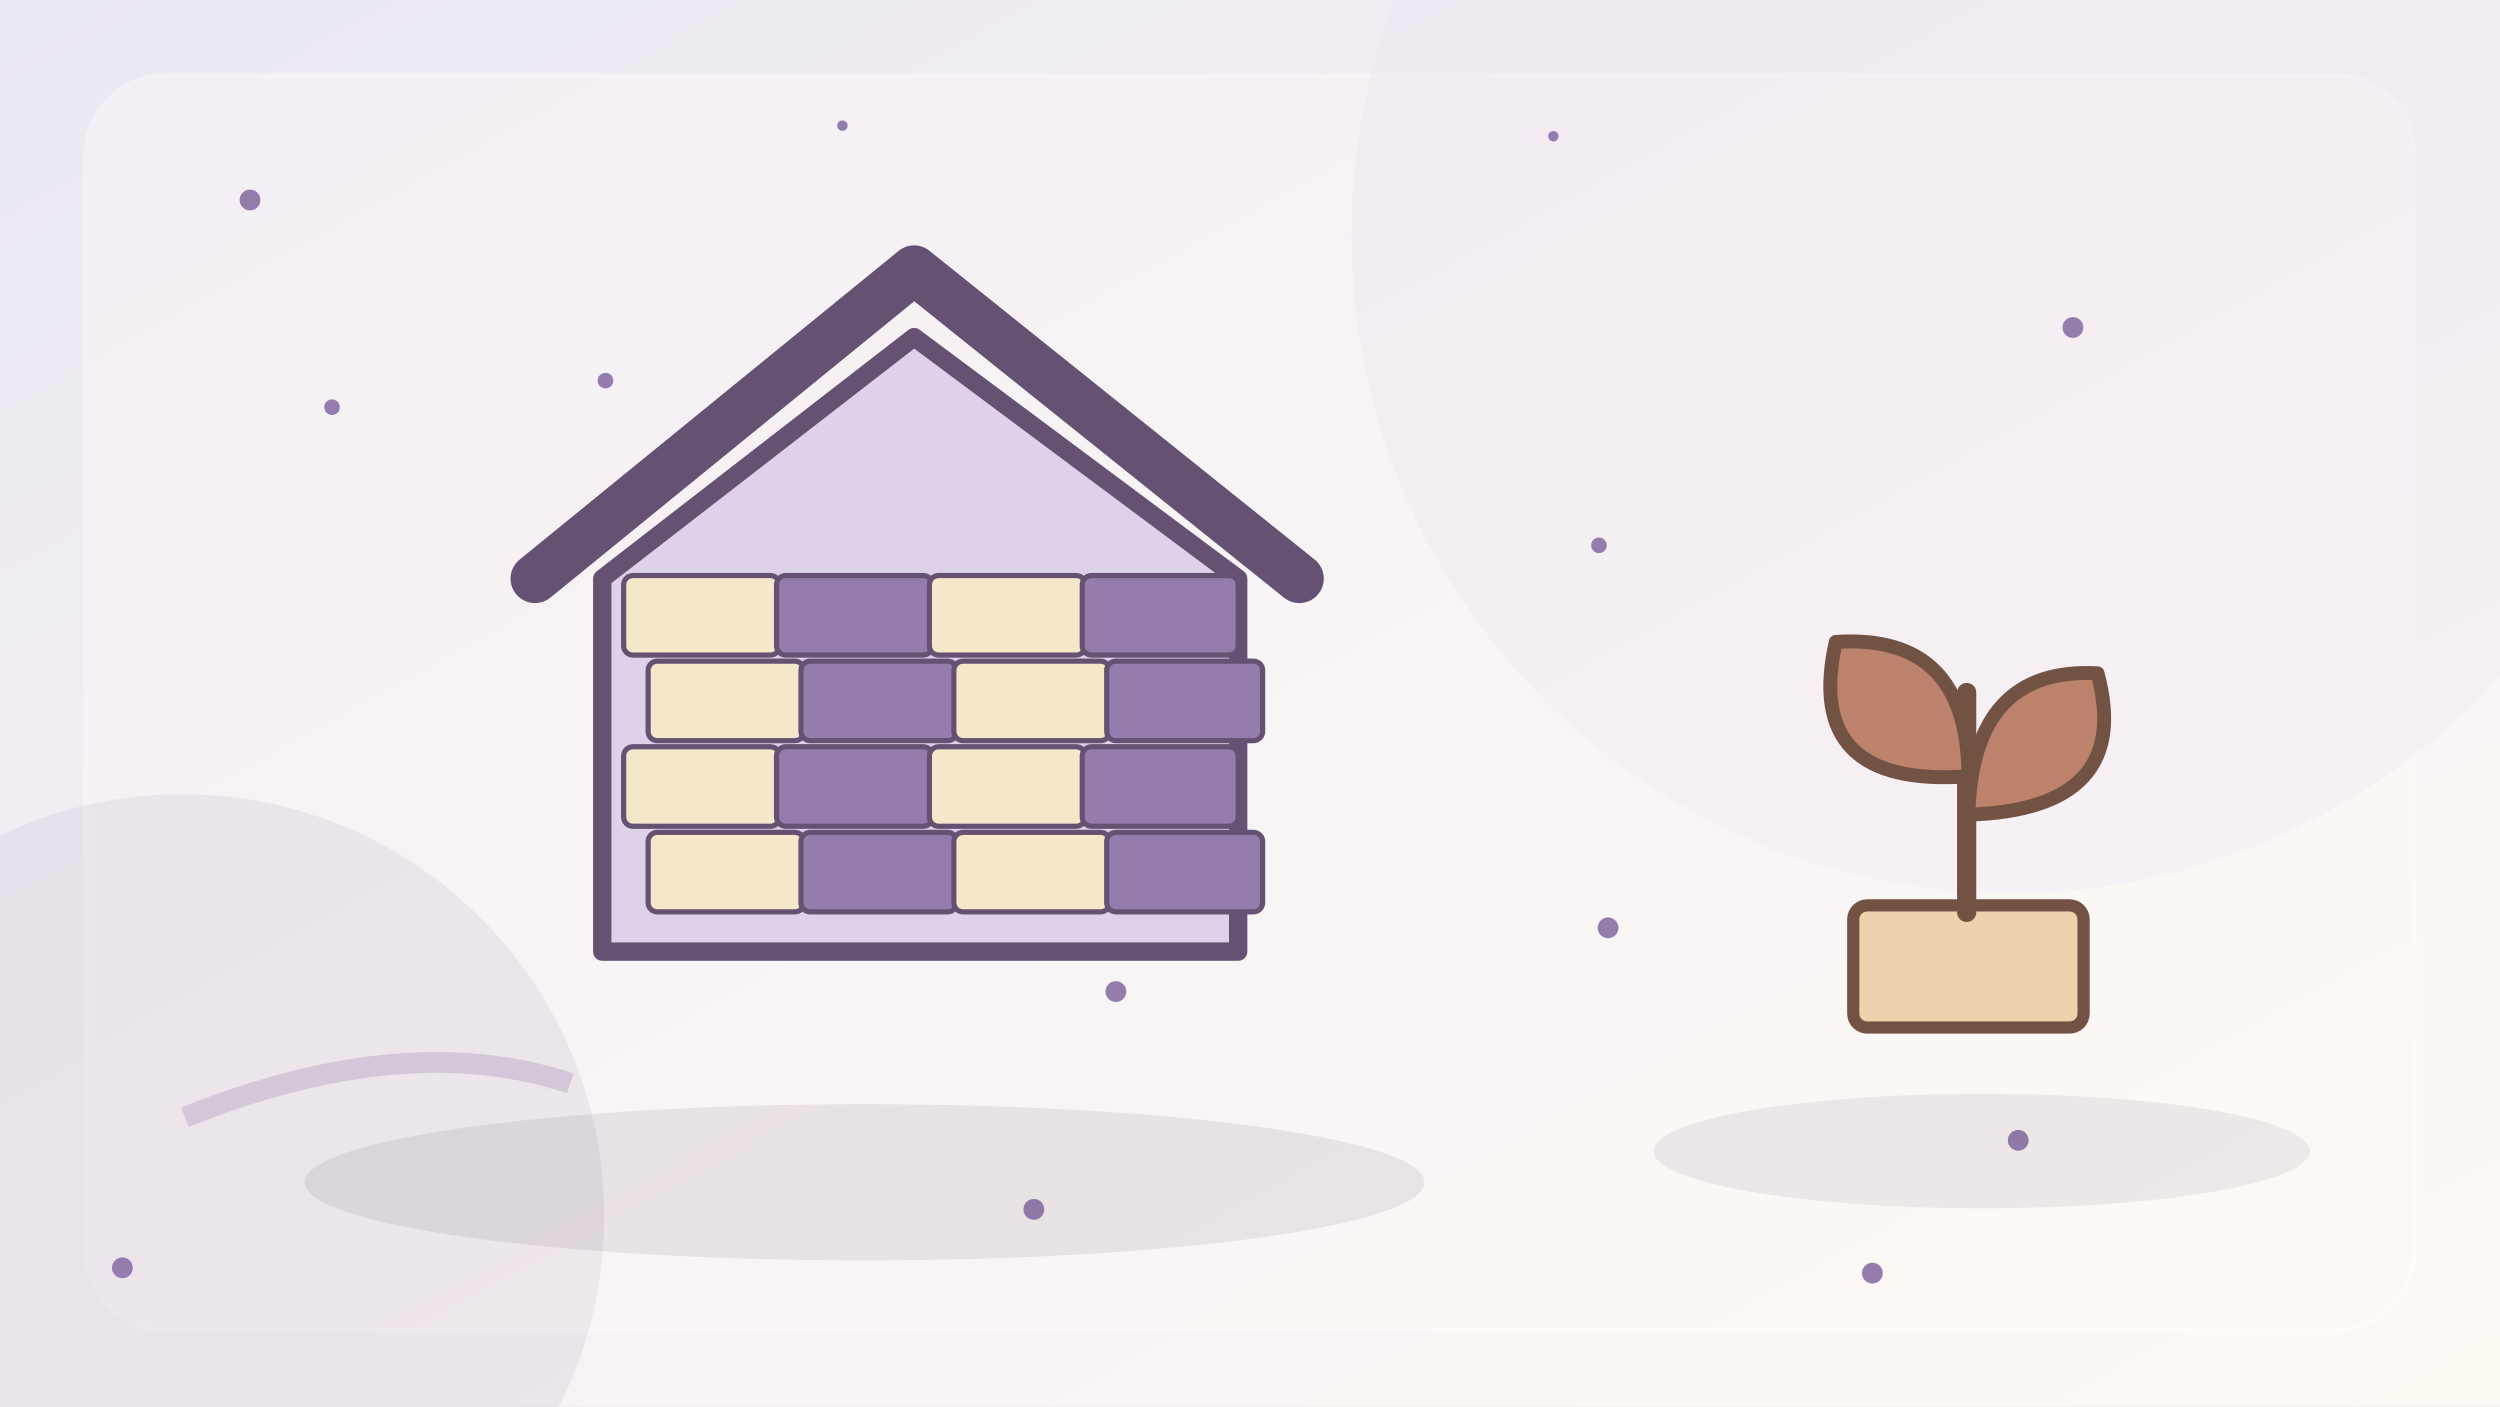
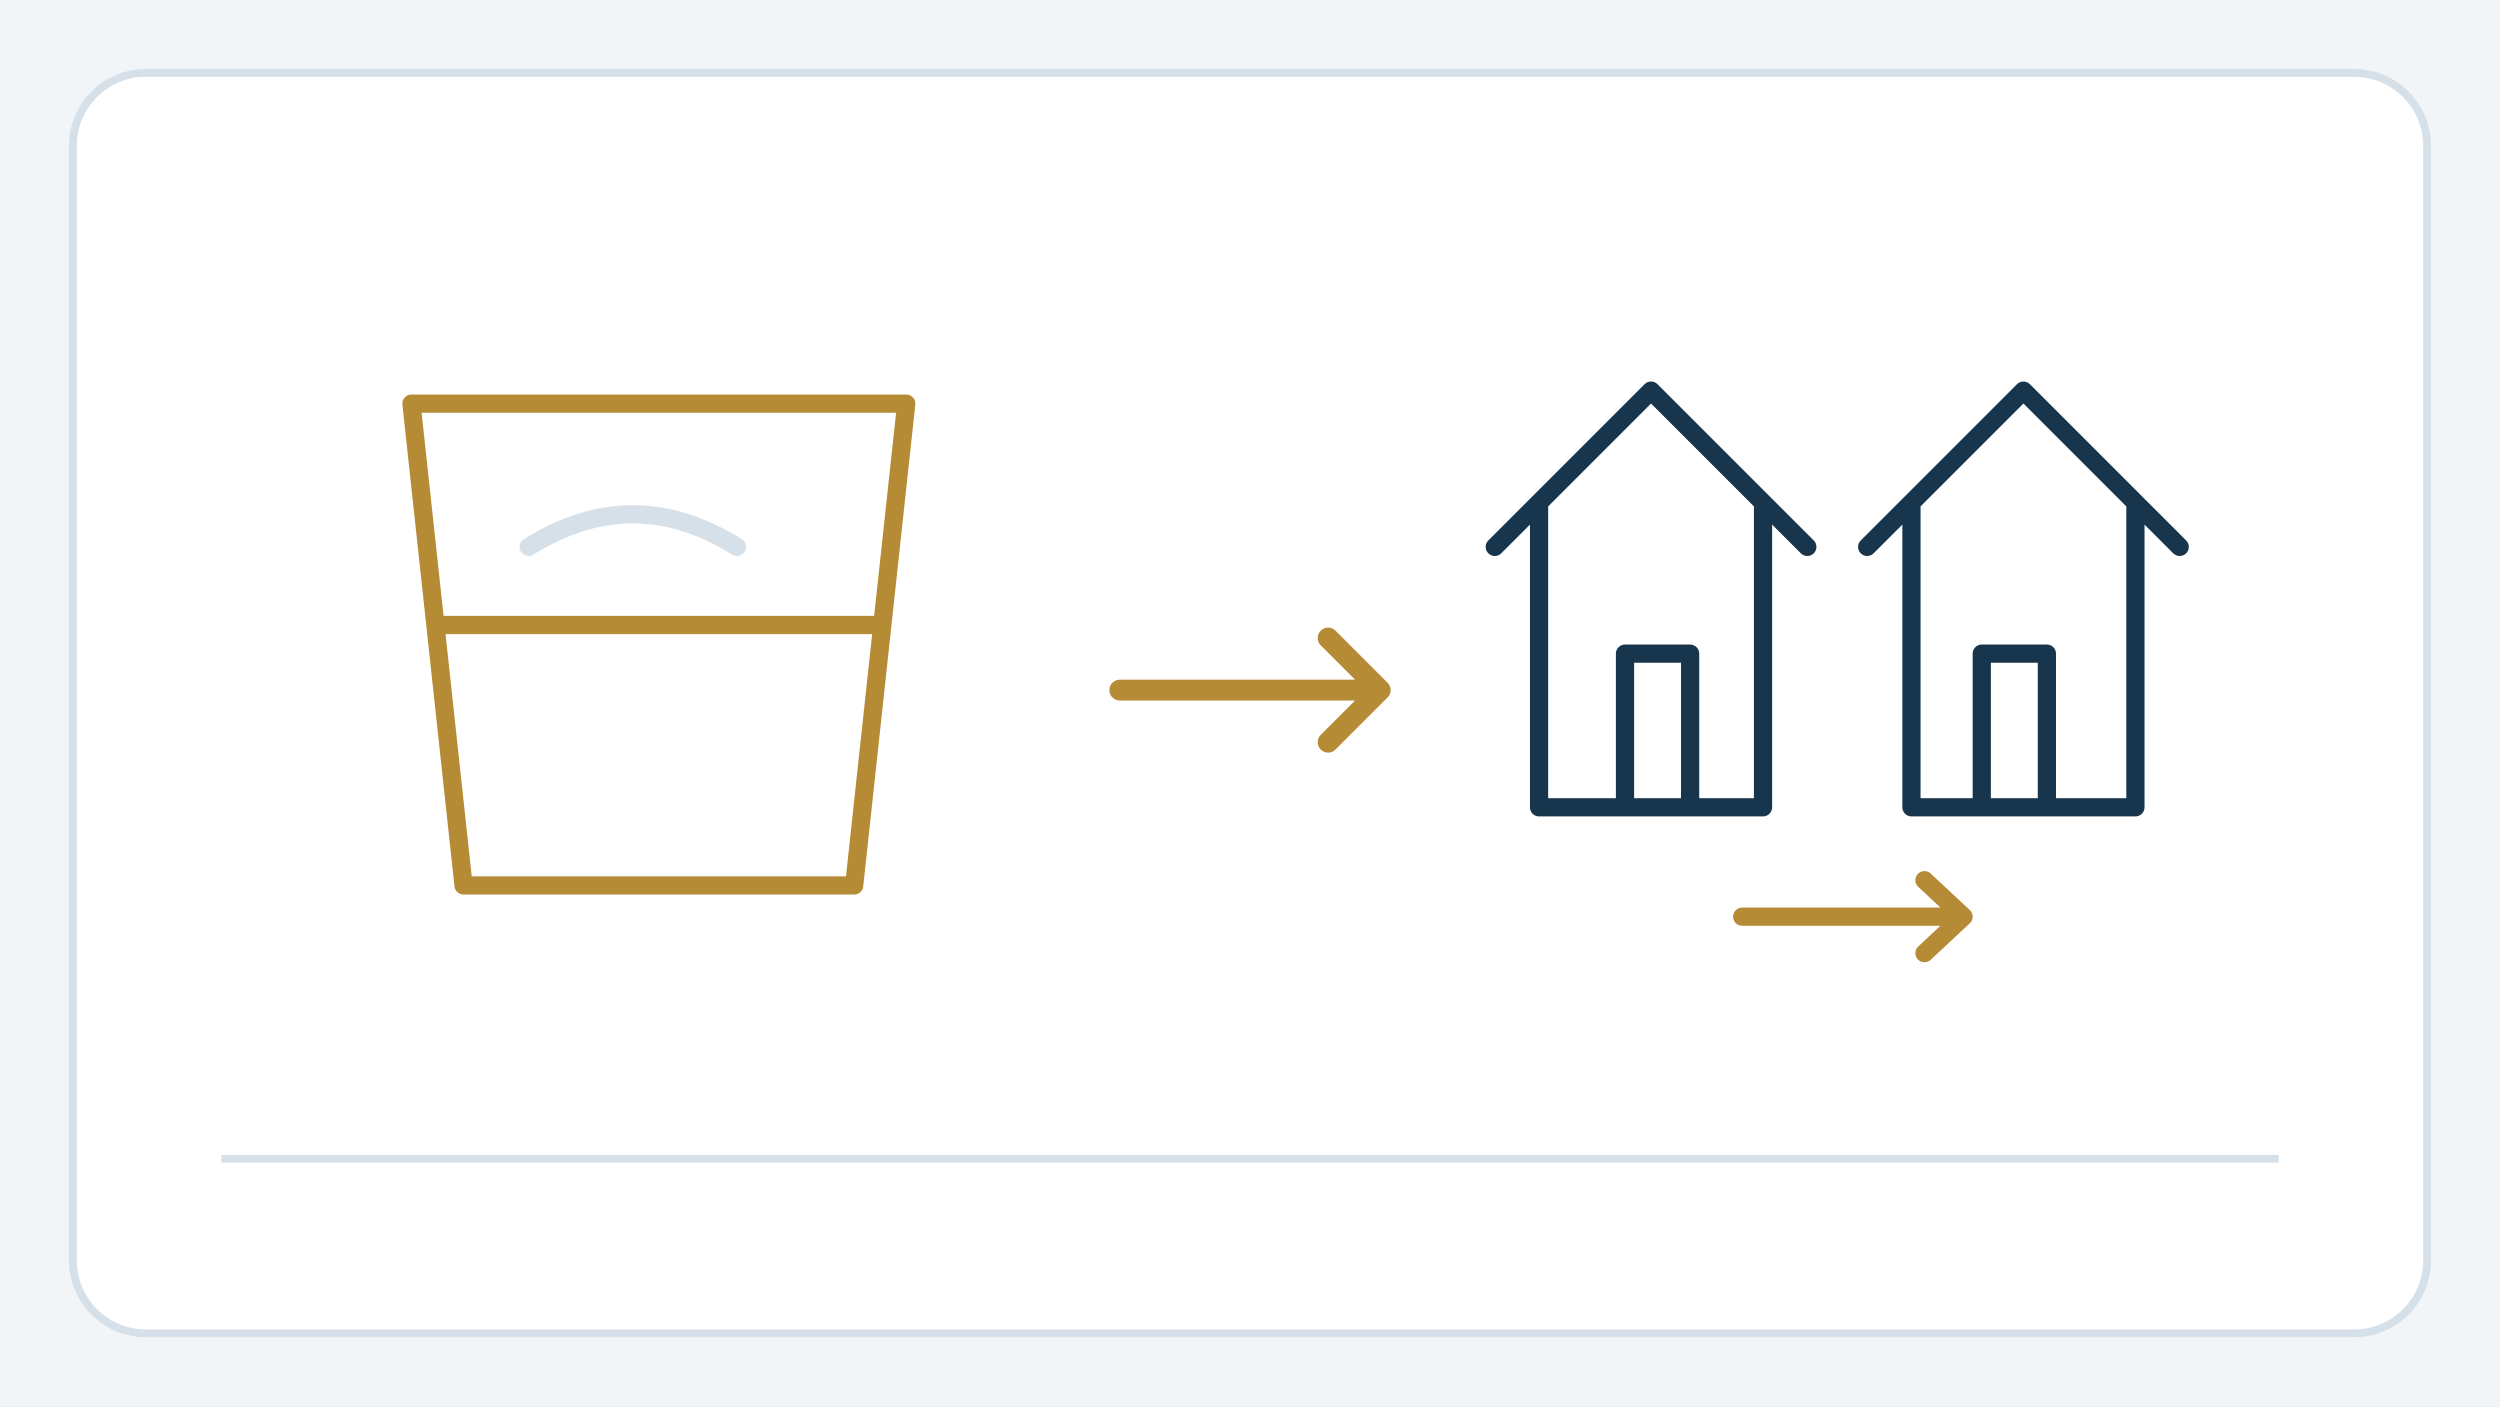
- <svg xmlns="http://www.w3.org/2000/svg" width="960" height="540" viewBox="0 0 960 540" role="img" aria-label="Autorska ilustracja: Awaria w mieszkaniu podczas opieki">
-   <defs>
-     <linearGradient id="background" x1="0" y1="0" x2="1" y2="1">
-       <stop offset="0" stop-color="#ece8f3" />
-       <stop offset="1" stop-color="#fff9f4" />
-     </linearGradient>
-   </defs>
-   <rect width="960" height="540" fill="url(#background)" />
-   <rect x="33" y="29" width="894" height="482" rx="31" fill="#fffaf7" opacity=".35" stroke="#fff" stroke-width="2" />
-   <circle cx="772" cy="90" r="253" fill="#ddd2e9" opacity=".16" />
-   <circle cx="70" cy="467" r="162" fill="#947dac" opacity=".12" />
-   <circle cx="47" cy="486.84" r="4" fill="#947dac" stroke="none" stroke-width="4" />
-   <circle cx="719" cy="488.88" r="4" fill="#947dac" stroke="none" stroke-width="4" />
-   <circle cx="323.5" cy="48.24" r="2" fill="#947dac" stroke="none" stroke-width="4" />
-   <circle cx="232.5" cy="146.16" r="3" fill="#947dac" stroke="none" stroke-width="4" />
-   <circle cx="127.5" cy="156.36" r="3" fill="#947dac" stroke="none" stroke-width="4" />
-   <circle cx="596.5" cy="52.32" r="2" fill="#947dac" stroke="none" stroke-width="4" />
-   <circle cx="96" cy="76.8" r="4" fill="#947dac" stroke="none" stroke-width="4" />
-   <circle cx="796" cy="125.76" r="4" fill="#947dac" stroke="none" stroke-width="4" />
-   <circle cx="428.5" cy="380.76" r="4" fill="#947dac" stroke="none" stroke-width="4" />
-   <circle cx="617.5" cy="356.28" r="4" fill="#947dac" stroke="none" stroke-width="4" />
-   <circle cx="264" cy="252.24" r="5" fill="#947dac" stroke="none" stroke-width="4" />
-   <circle cx="775" cy="437.88" r="4" fill="#947dac" stroke="none" stroke-width="4" />
-   <circle cx="397" cy="464.4" r="4" fill="#947dac" stroke="none" stroke-width="4" />
-   <circle cx="799.5" cy="286.92" r="3" fill="#947dac" stroke="none" stroke-width="4" />
-   <circle cx="614" cy="209.4" r="3" fill="#947dac" stroke="none" stroke-width="4" />
-   <ellipse cx="332" cy="454" rx="215" ry="30" fill="#655172" opacity=".12" />
-   <ellipse cx="761" cy="442" rx="126" ry="22" fill="#655172" opacity=".10" />
-   <g transform="translate(162 59) scale(1.174)">
-     <path d="M37 139L161 38 287 139" fill="none" stroke="#655172" stroke-width="16" stroke-linejoin="round" stroke-linecap="round" />
-     <path d="M59 139L161 60 267 139V261H59Z" fill="#ddd2e9" stroke="#655172" stroke-width="6" stroke-linejoin="round" stroke-linecap="round" />
-     <rect x="66" y="138" width="51" height="26" rx="3" fill="#f5e7c9" stroke="#655172" stroke-width="1.7" />
-     <rect x="116" y="138" width="51" height="26" rx="3" fill="#947dac" stroke="#655172" stroke-width="1.7" />
-     <rect x="166" y="138" width="51" height="26" rx="3" fill="#f5e7c9" stroke="#655172" stroke-width="1.7" />
-     <rect x="216" y="138" width="51" height="26" rx="3" fill="#947dac" stroke="#655172" stroke-width="1.7" />
-     <rect x="74" y="166" width="51" height="26" rx="3" fill="#f5e7c9" stroke="#655172" stroke-width="1.7" />
-     <rect x="124" y="166" width="51" height="26" rx="3" fill="#947dac" stroke="#655172" stroke-width="1.7" />
-     <rect x="174" y="166" width="51" height="26" rx="3" fill="#f5e7c9" stroke="#655172" stroke-width="1.7" />
-     <rect x="224" y="166" width="51" height="26" rx="3" fill="#947dac" stroke="#655172" stroke-width="1.7" />
-     <rect x="66" y="194" width="51" height="26" rx="3" fill="#f5e7c9" stroke="#655172" stroke-width="1.7" />
-     <rect x="116" y="194" width="51" height="26" rx="3" fill="#947dac" stroke="#655172" stroke-width="1.7" />
-     <rect x="166" y="194" width="51" height="26" rx="3" fill="#f5e7c9" stroke="#655172" stroke-width="1.7" />
-     <rect x="216" y="194" width="51" height="26" rx="3" fill="#947dac" stroke="#655172" stroke-width="1.7" />
-     <rect x="74" y="222" width="51" height="26" rx="3" fill="#f5e7c9" stroke="#655172" stroke-width="1.7" />
-     <rect x="124" y="222" width="51" height="26" rx="3" fill="#947dac" stroke="#655172" stroke-width="1.7" />
-     <rect x="174" y="222" width="51" height="26" rx="3" fill="#f5e7c9" stroke="#655172" stroke-width="1.7" />
-     <rect x="224" y="222" width="51" height="26" rx="3" fill="#947dac" stroke="#655172" stroke-width="1.7" />
+ <svg xmlns="http://www.w3.org/2000/svg" width="960" height="540" viewBox="0 0 960 540" role="img" aria-label="Awaria w mieszkaniu podczas opieki — naczynie z wodą i dwa domy">
+   <rect width="960" height="540" fill="#f1f5f8" />
+   <rect x="28" y="28" width="904" height="484" rx="28" fill="#fff" stroke="#d6e0e8" stroke-width="3" />
+   <g transform="translate(93 85)">
+     <path d="M65 70H255L235 255H85Z M75 155H245" fill="none" stroke="#b68b36" stroke-width="7" stroke-linecap="round" stroke-linejoin="round" />
+     <path d="M110 125Q150 100 190 125" fill="none" stroke="#d6e0e8" stroke-width="7" stroke-linecap="round" stroke-linejoin="round" />
  </g>
-   <g transform="translate(648 213) scale(0.670)">
-     <rect x="95" y="201" width="132" height="70" rx="8" fill="#edd2ae" stroke="#725243" stroke-width="7" />
-     <path d="M160 205L160 79" stroke="#725243" stroke-width="11" stroke-linecap="round" fill="none" />
-     <path d="M161 127q-95 7-76-77q76-5 76 77m0 22q95-3 74-81q-72-4-74 81" fill="#bc826b" stroke="#725243" stroke-width="8" stroke-linejoin="round" stroke-linecap="round" />
+   <g transform="translate(539 85)">
+     <path d="M35 125L95 65L155 125 M52 110V225H138V110 M85 225V166H110V225 M178 125L238 65L298 125 M195 110V225H281V110 M222 225V166H247V225" fill="none" stroke="#17364d" stroke-width="7" stroke-linecap="round" stroke-linejoin="round" />
+     <path d="M130 267H215 M200 253L215 267L200 281" fill="none" stroke="#b68b36" stroke-width="7" stroke-linecap="round" stroke-linejoin="round" />
  </g>
-   <path d="M71 429q85-34 148-13" fill="none" stroke="#947dac" opacity=".29" stroke-width="8" />
+   <path d="M430 265H530 M510 245L530 265L510 285" fill="none" stroke="#b68b36" stroke-width="8" stroke-linecap="round" stroke-linejoin="round" />
+   <path d="M85 445H875" fill="none" stroke="#d6e0e8" stroke-width="3" />
</svg>
